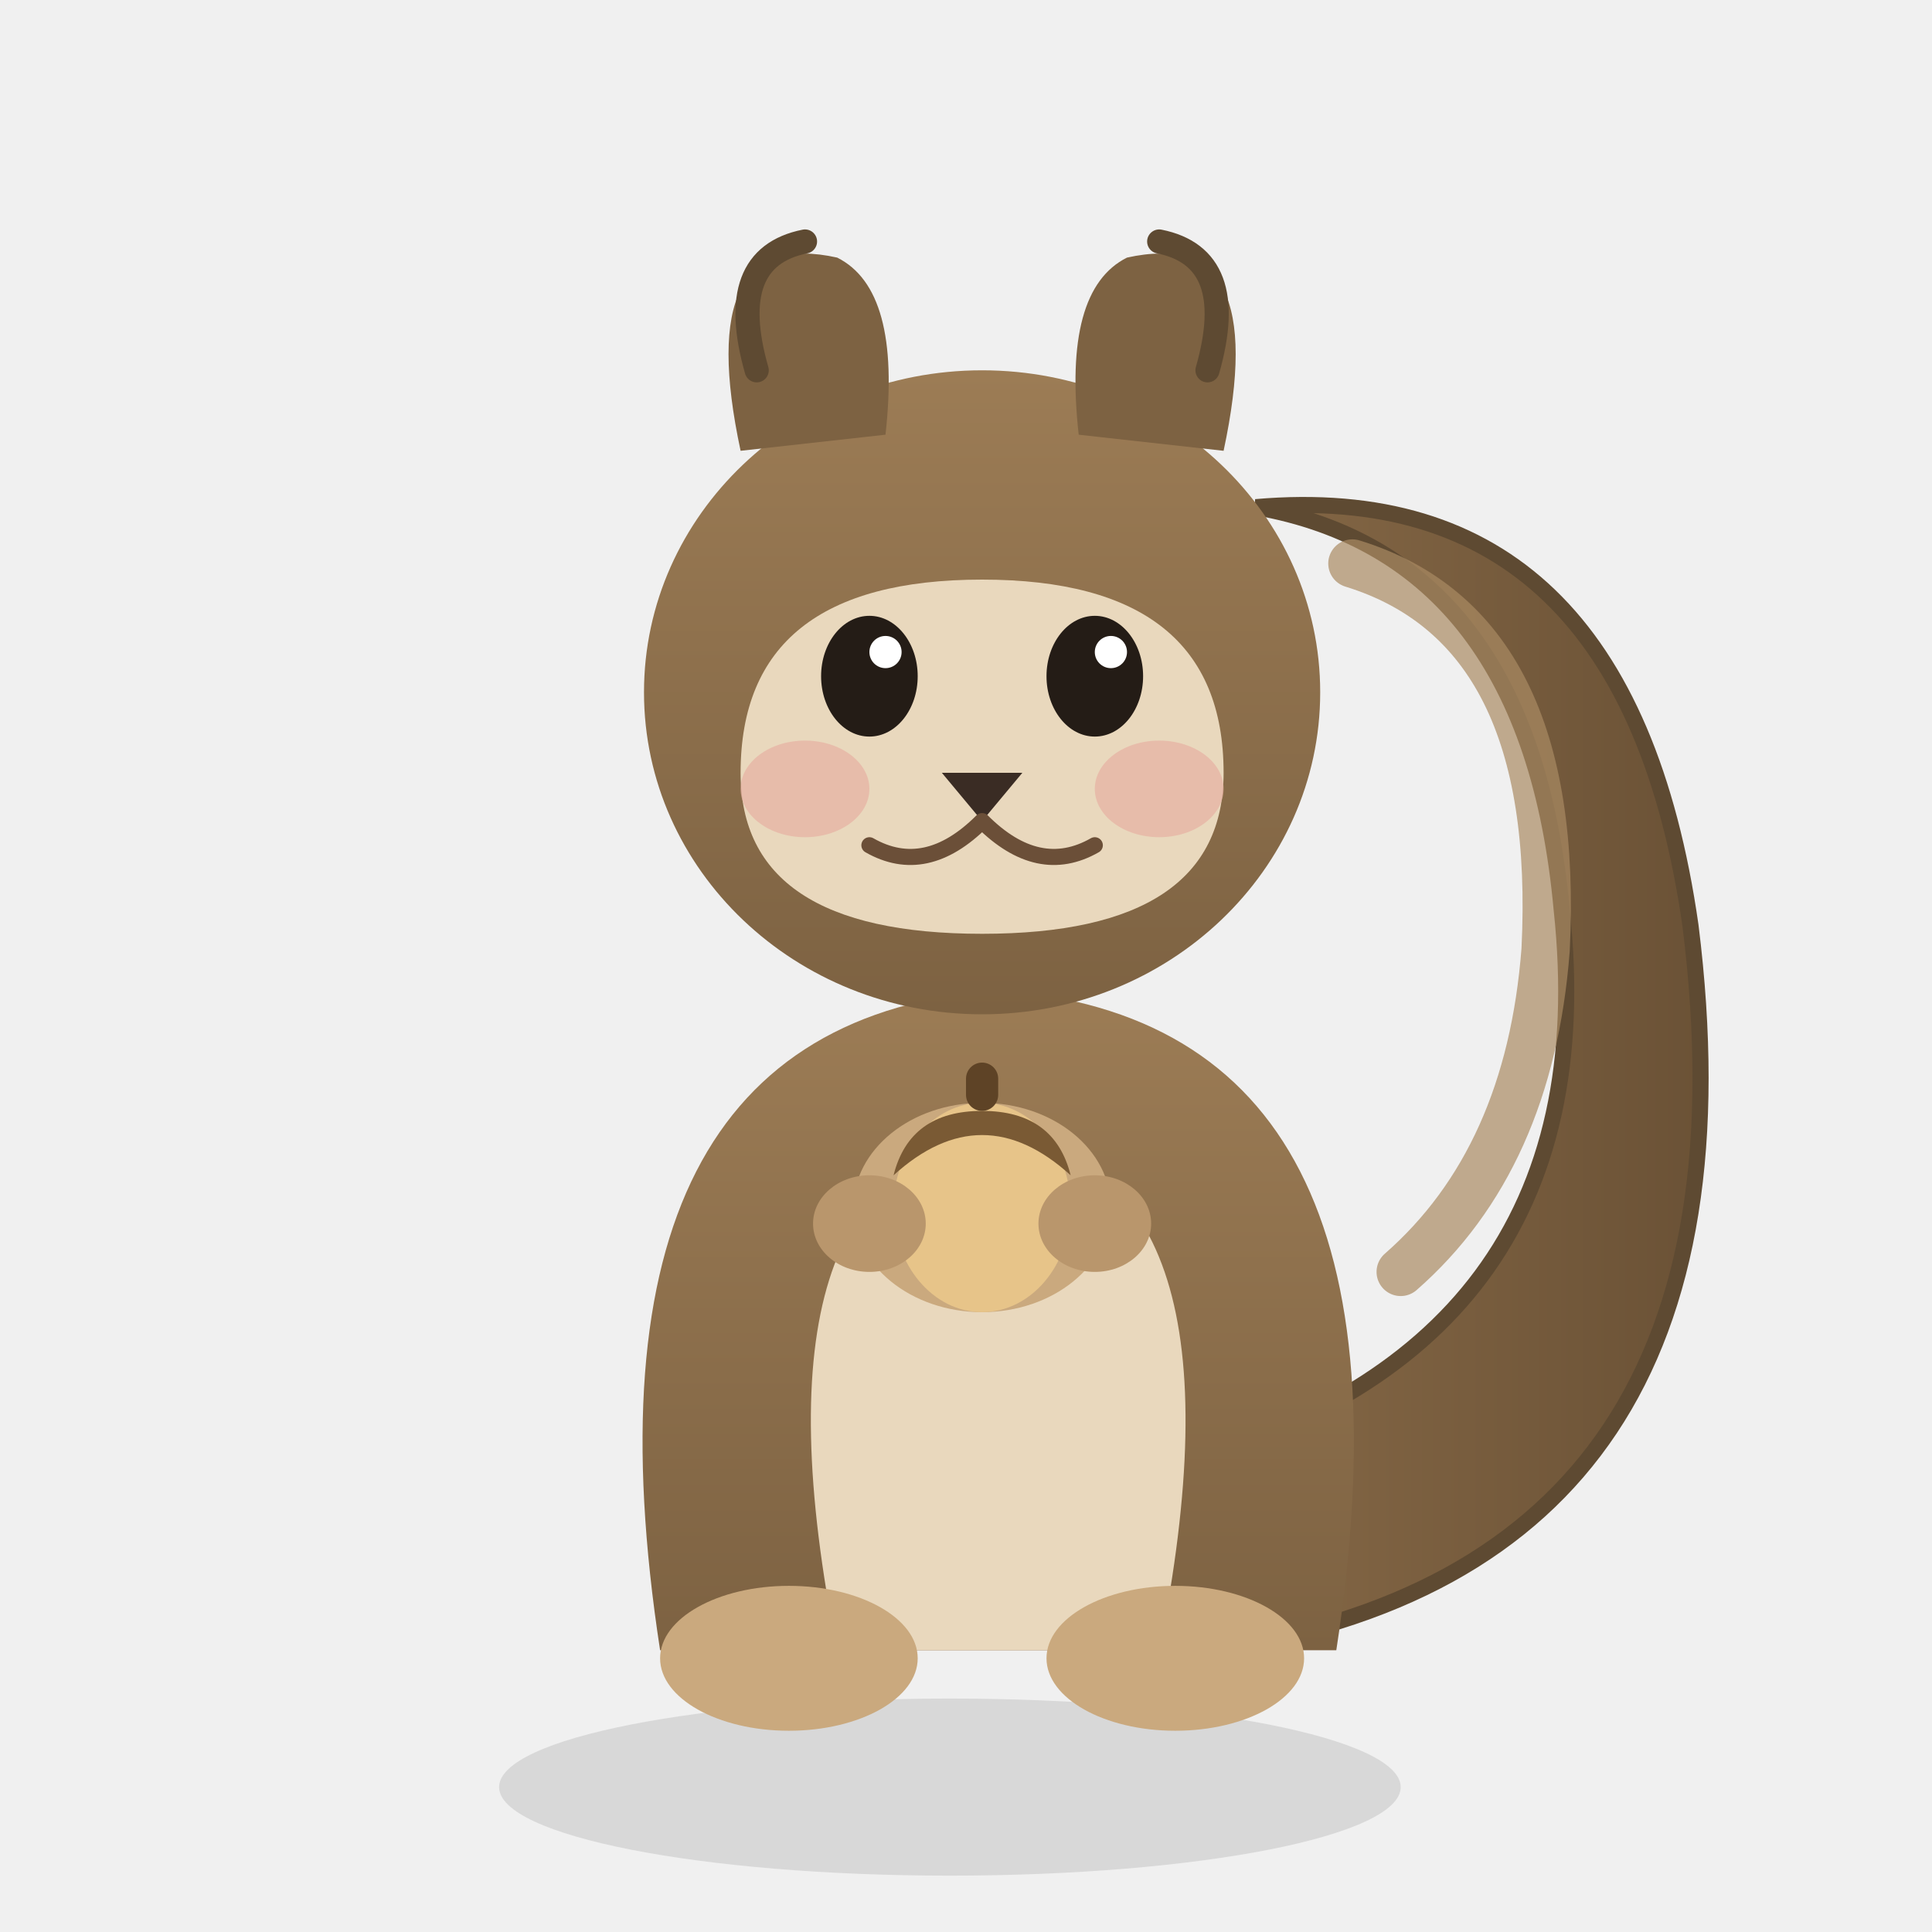
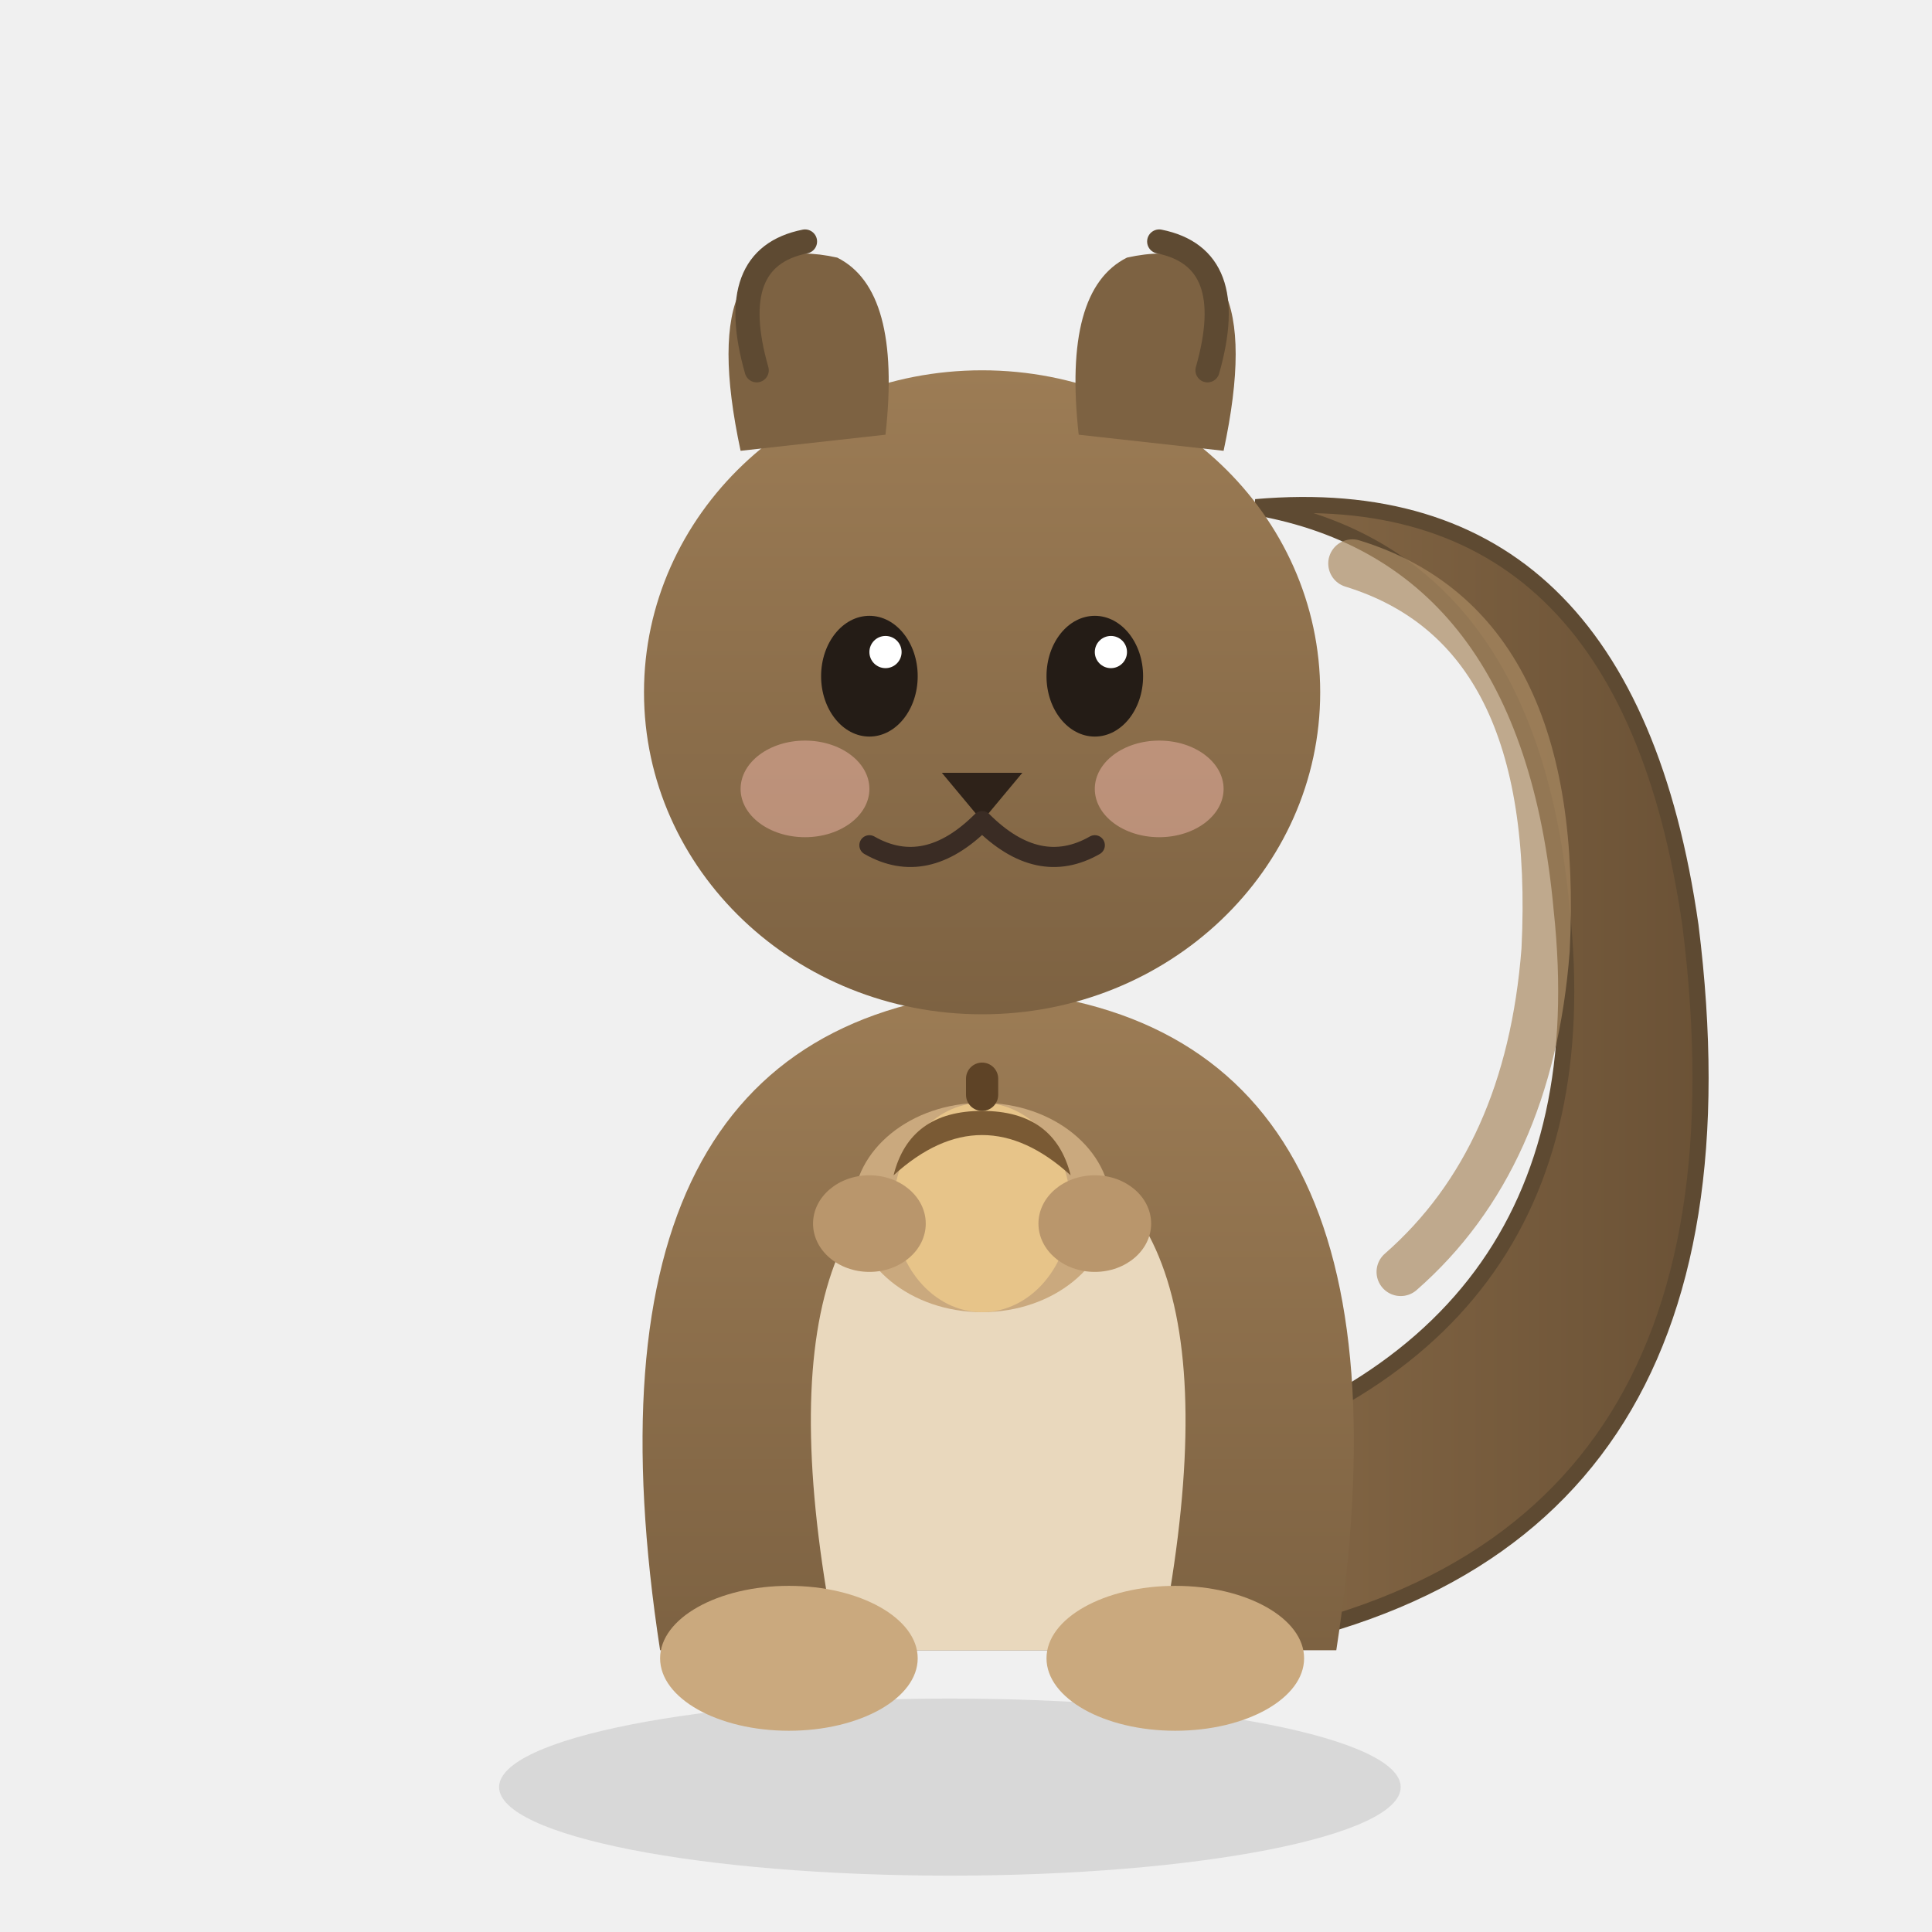
- <svg xmlns="http://www.w3.org/2000/svg" viewBox="0 0 240 240" role="img" aria-label="Cinnamon, the brown squirrel sidekick of Roadside Japan, sitting up and holding an acorn">
+ <svg xmlns="http://www.w3.org/2000/svg" viewBox="0 0 240 240" role="img" aria-label="Cinnamon, the brown squirrel mascot of Cinnamon Land, sitting up and holding an acorn">
  <defs>
    <linearGradient id="sq" x1="0" y1="0" x2="0" y2="1">
      <stop offset="0" stop-color="#9c7c55" />
      <stop offset="1" stop-color="#7d6242" />
    </linearGradient>
    <linearGradient id="tail" x1="0" y1="0" x2="1" y2="0">
      <stop offset="0" stop-color="#8a6c49" />
      <stop offset="1" stop-color="#6b5236" />
    </linearGradient>
  </defs>
  <ellipse cx="118" cy="222" rx="56" ry="11" fill="#000" opacity="0.10" />
  <path d="M150 205 q70 -10 60 -90 q-8 -56 -54 -52 q34 6 38 50 q6 56 -52 70z" fill="url(#tail)" stroke="#5e4a32" stroke-width="2" />
  <path d="M168 70 q26 8 24 48 q-2 26 -18 40" fill="none" stroke="#a98a63" stroke-width="6" stroke-linecap="round" opacity="0.7" />
  <path d="M82 205 q-12 -78 42 -82 q54 4 42 82 z" fill="url(#sq)" />
  <path d="M104 205 q-12 -60 20 -64 q32 4 20 64 z" fill="#e9d8bd" />
  <ellipse cx="98" cy="206" rx="16" ry="9" fill="#caa97e" />
  <ellipse cx="146" cy="206" rx="16" ry="9" fill="#caa97e" />
  <ellipse cx="122" cy="86" rx="42" ry="40" fill="url(#sq)" />
  <path d="M92 56 q-6 -28 12 -24 q8 4 6 22z" fill="#7d6242" />
  <path d="M152 56 q6 -28 -12 -24 q-8 4 -6 22z" fill="#7d6242" />
  <path d="M94 46 q-4 -14 6 -16M150 46 q4 -14 -6 -16" stroke="#5e4a32" stroke-width="3" fill="none" stroke-linecap="round" />
-   <path d="M122 72 q-30 0 -30 24 q0 20 30 20 q30 0 30 -20 q0 -24 -30 -24z" fill="#e9d8bd" />
-   <ellipse cx="100" cy="98" rx="8" ry="6" fill="#e7b0a2" opacity="0.7" />
-   <ellipse cx="144" cy="98" rx="8" ry="6" fill="#e7b0a2" opacity="0.7" />
+   <ellipse cx="100" cy="98" rx="8" ry="6" fill="#e7b0a2" opacity="0.55" />
+   <ellipse cx="144" cy="98" rx="8" ry="6" fill="#e7b0a2" opacity="0.55" />
  <ellipse cx="108" cy="84" rx="6" ry="7.5" fill="#241c16" />
  <ellipse cx="136" cy="84" rx="6" ry="7.5" fill="#241c16" />
  <circle cx="110" cy="81" r="2" fill="#fff" />
  <circle cx="138" cy="81" r="2" fill="#fff" />
-   <path d="M117 96 h10 l-5 6z" fill="#3a2c24" />
-   <path d="M122 102 q-7 7 -14 3M122 102 q7 7 14 3" stroke="#6b4f38" stroke-width="2" fill="none" stroke-linecap="round" />
+   <path d="M117 96 h10 l-5 6z" fill="#2e2219" />
+   <path d="M122 102 q-7 7 -14 3M122 102 q7 7 14 3" stroke="#3a2c24" stroke-width="2.5" fill="none" stroke-linecap="round" />
  <g>
    <ellipse cx="122" cy="150" rx="16" ry="13" fill="#caa97e" />
    <ellipse cx="122" cy="150" rx="11" ry="13" fill="#e7c489" />
    <path d="M111 146 q11 -10 22 0 q-2 -8 -11 -8 q-9 0 -11 8z" fill="#7a5a34" />
    <rect x="120" y="132" width="4" height="6" rx="2" fill="#5e4326" />
    <ellipse cx="108" cy="152" rx="7" ry="6" fill="#b9966c" />
    <ellipse cx="136" cy="152" rx="7" ry="6" fill="#b9966c" />
  </g>
</svg>
